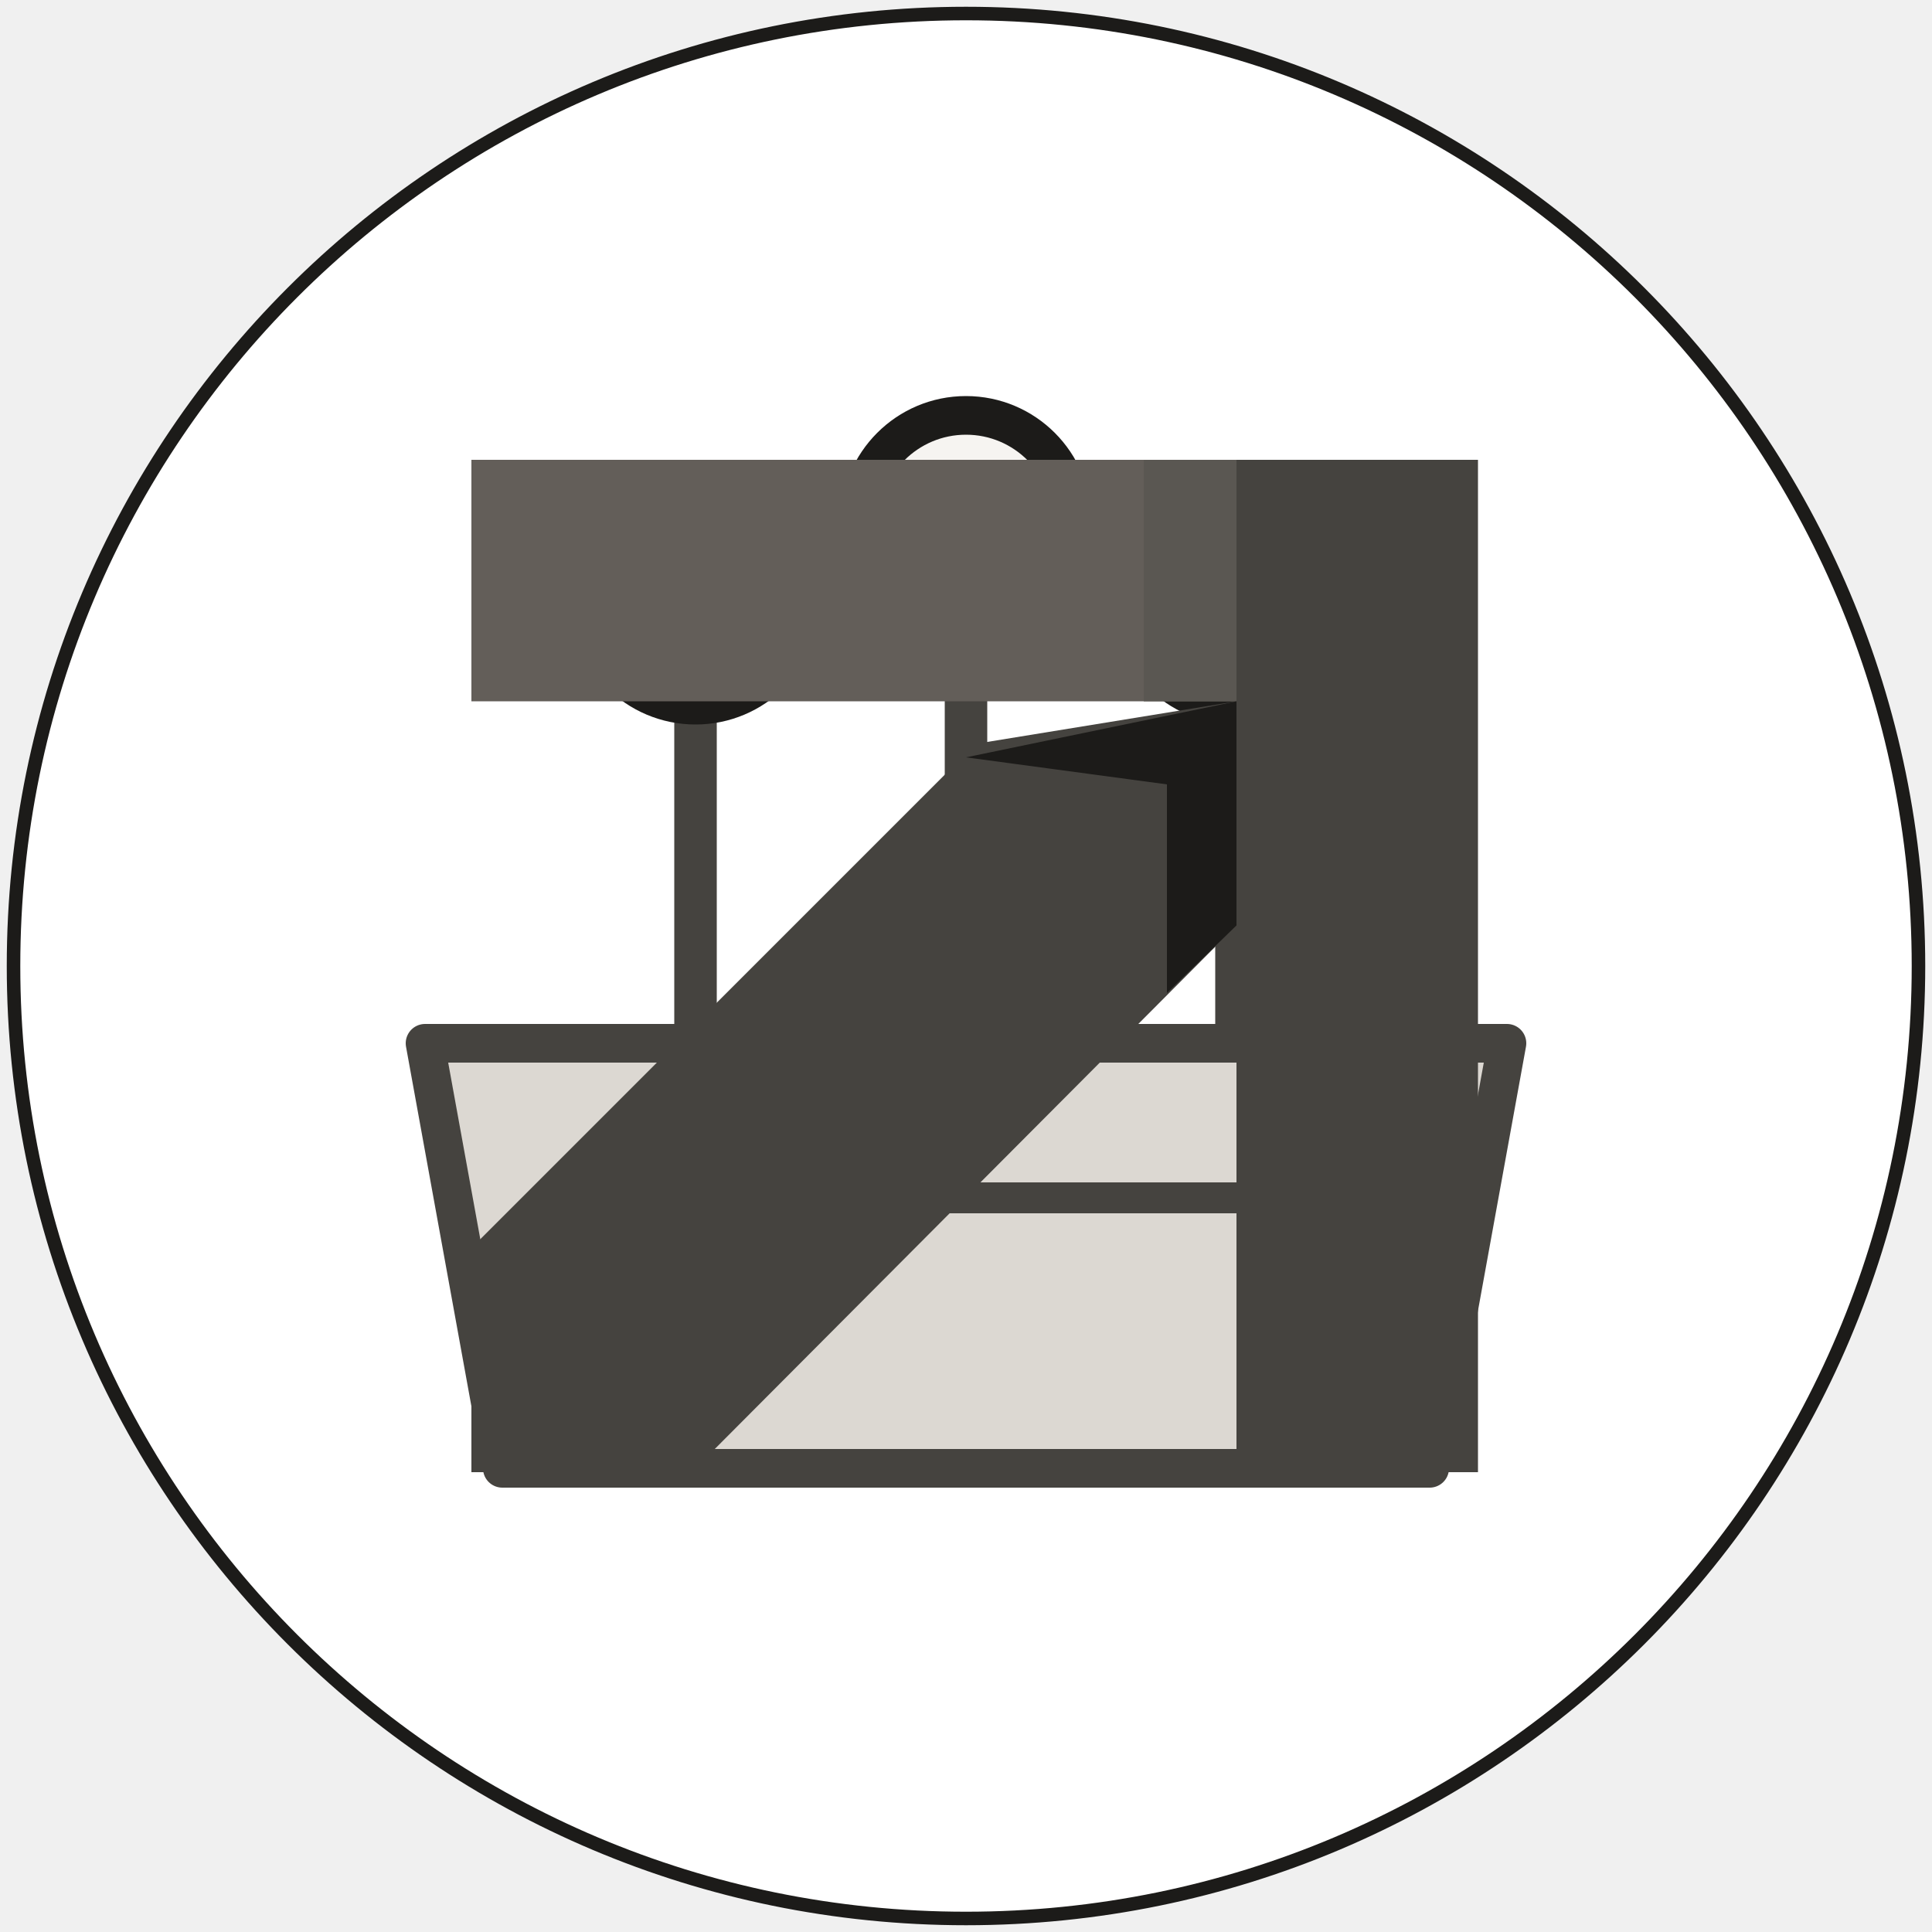
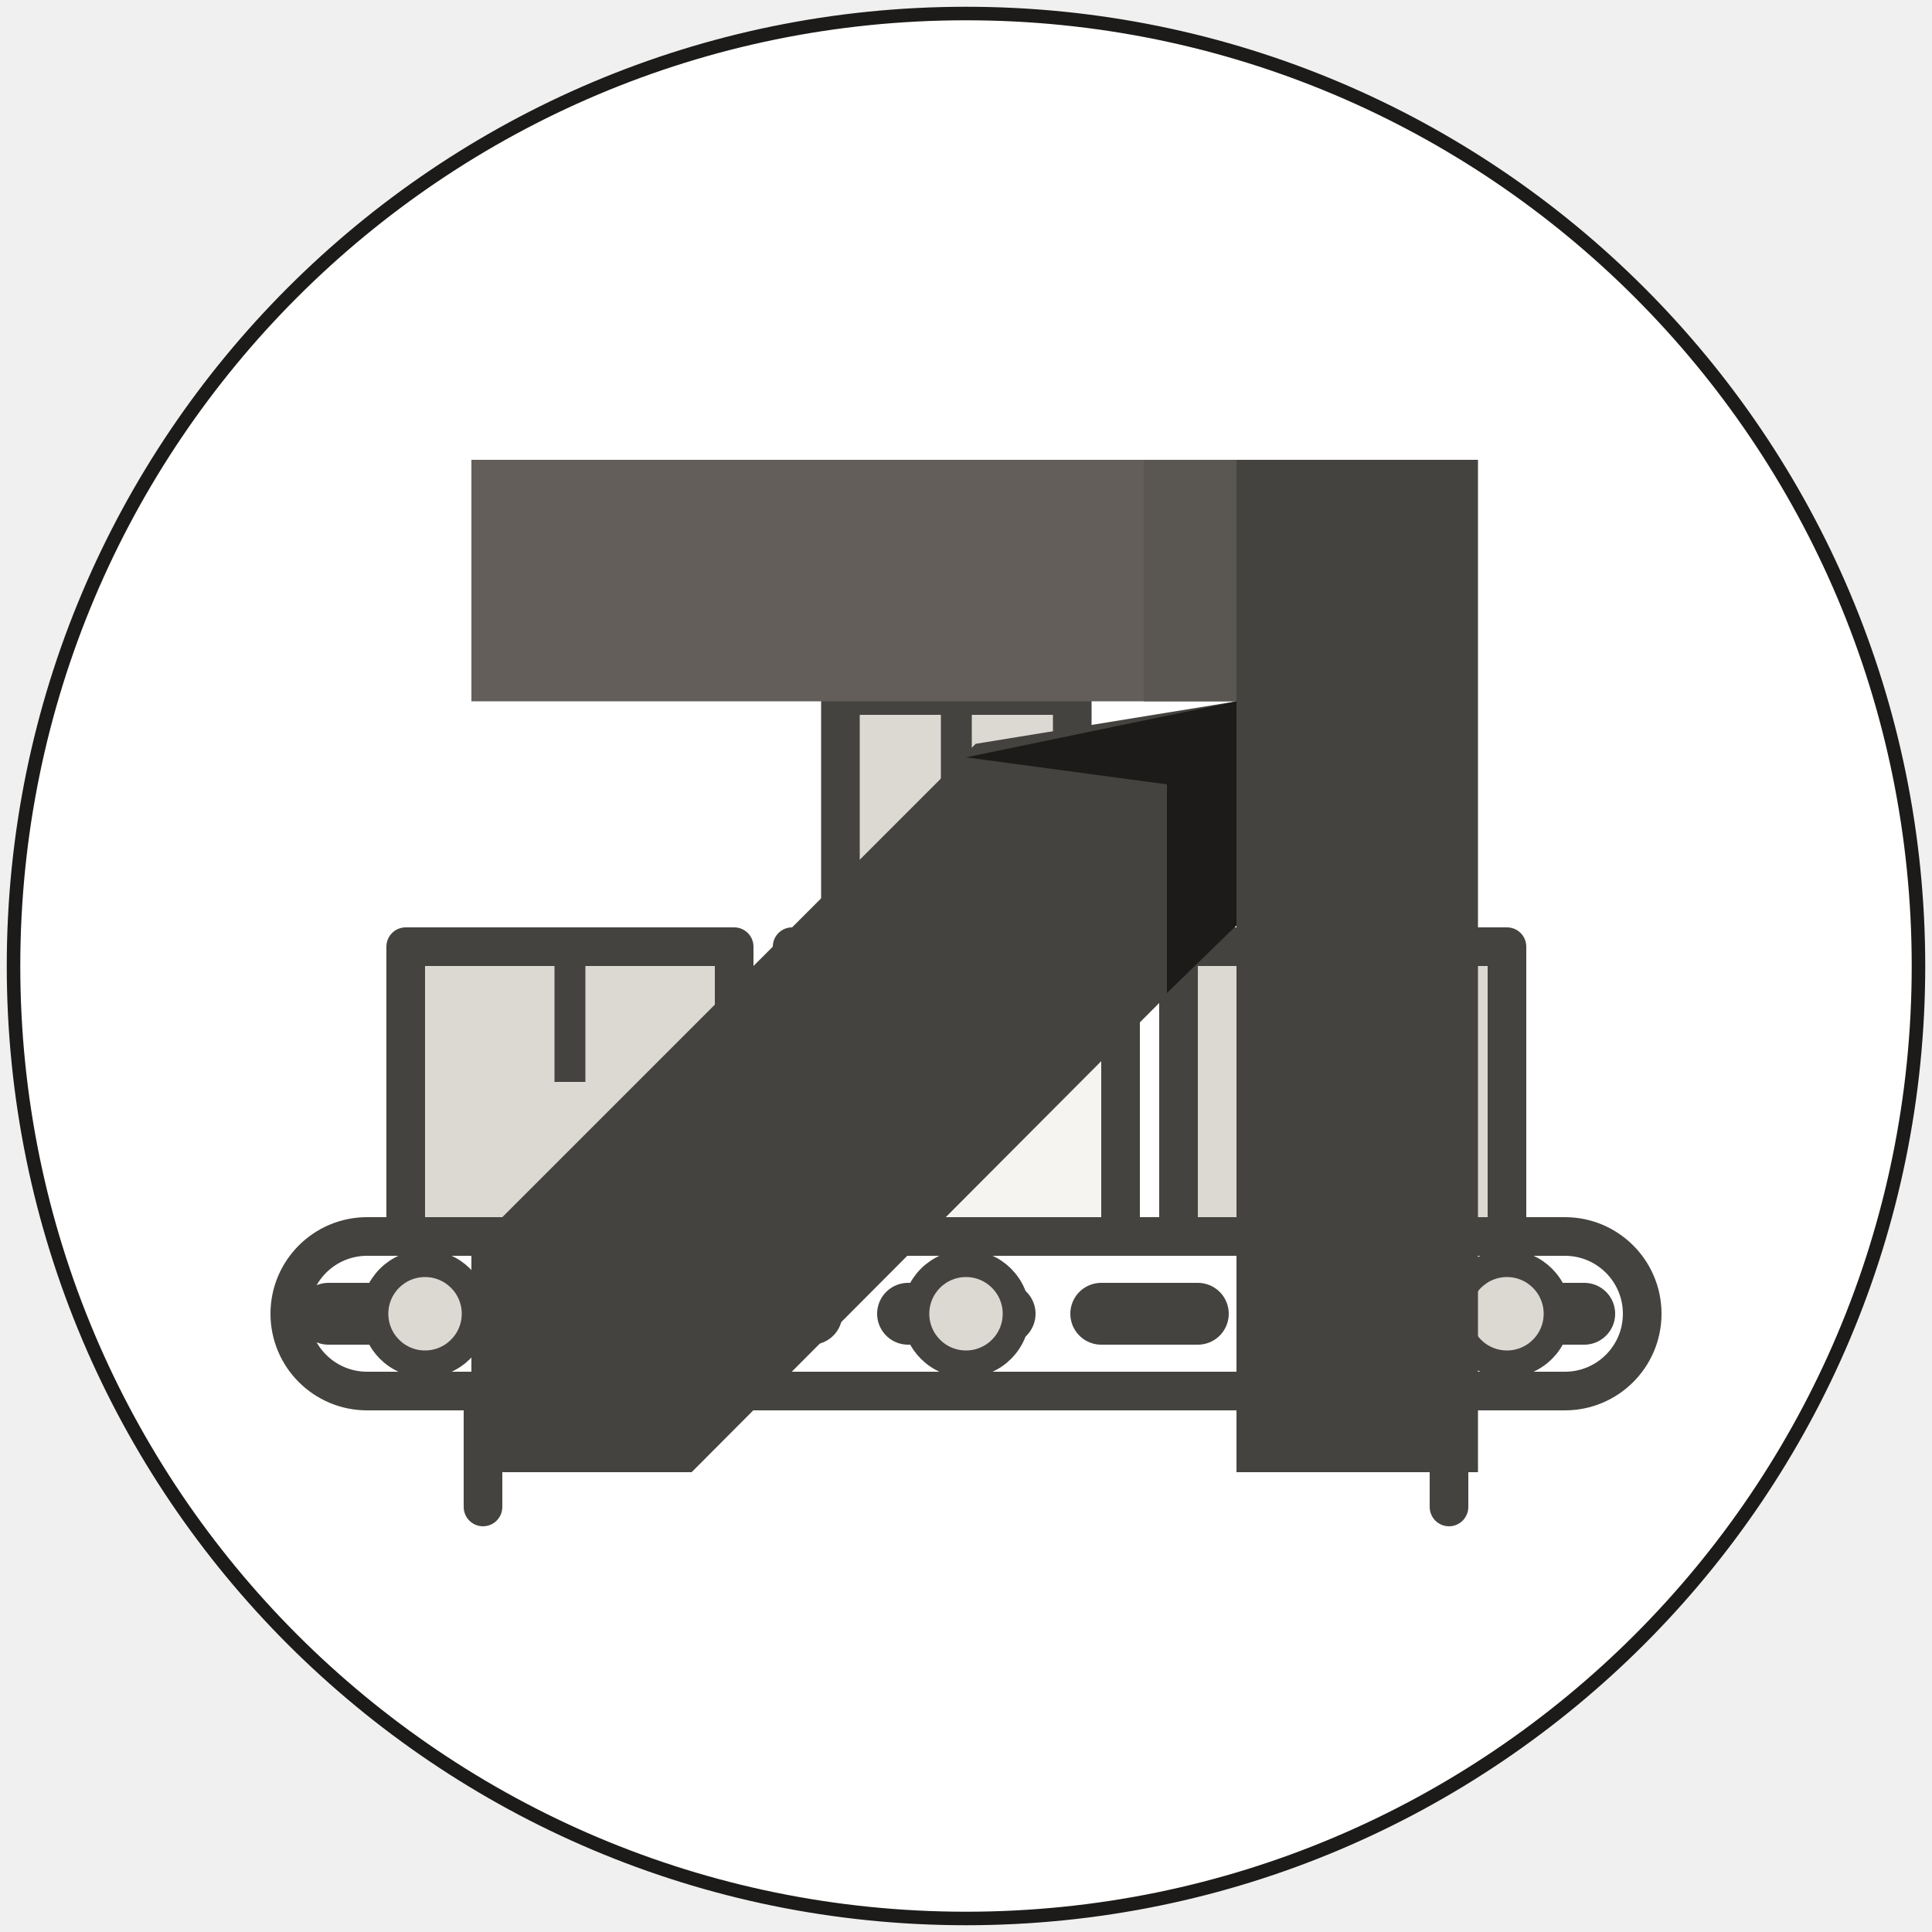
<svg xmlns="http://www.w3.org/2000/svg" viewBox="0 0 100 100" width="100" height="100" role="img" aria-label="Upande Packhouse">
  <style>
    .arrow  { transform-box: view-box; transform-origin: 50px 50px;
              animation: rise 2.4s cubic-bezier(.3,.7,.2,1) both; }
    .pic    { animation: away 2.4s ease-in both; }
-     .s1 { animation: drop 2.4s cubic-bezier(.4,0,.3,1) both; }
-     .s2 { animation: drop2 2.4s cubic-bezier(.4,0,.3,1) both; }
-     .s3 { animation: drop3 2.4s cubic-bezier(.4,0,.3,1) both; }
-     @keyframes drop  { 0%, 4% { transform: translateY(-26px); opacity: 0; } 12% { opacity: 1; } 30%, 100% { transform: translateY(0); opacity: 1; } }
-     @keyframes drop2 { 0%, 14% { transform: translateY(-26px); opacity: 0; } 22% { opacity: 1; } 38%, 100% { transform: translateY(0); opacity: 1; } }
-     @keyframes drop3 { 0%, 24% { transform: translateY(-26px); opacity: 0; } 32% { opacity: 1; } 46%, 100% { transform: translateY(0); opacity: 1; } }
+     .belt { stroke-dasharray: 5 5; animation: run 2.4s linear both; }
+     .bx1  { animation: ride1 2.4s cubic-bezier(.3,.6,.3,1) both; }
+     .bx2  { animation: ride2 2.4s cubic-bezier(.3,.6,.3,1) both; }
+     .bx3  { animation: ride3 2.4s cubic-bezier(.3,.6,.3,1) both; }
+     .bx4  { animation: ride4 2.4s cubic-bezier(.3,.6,.3,1) both; }
+     .roll { transform-box: fill-box; transform-origin: 50% 50%; animation: spin 2.4s linear both; }
+     @keyframes run   { 0% { stroke-dashoffset: 0; } 100% { stroke-dashoffset: -40; } }
+     @keyframes spin  { 0% { transform: rotate(0); } 100% { transform: rotate(540deg); } }
+     @keyframes ride1 { 0%, 2% { transform: translateX(-64px); opacity: 0; } 8% { opacity: 1; } 34%, 100% { transform: translateX(0); opacity: 1; } }
+     @keyframes ride2 { 0%, 10% { transform: translateX(-64px); opacity: 0; } 16% { opacity: 1; } 42%, 100% { transform: translateX(0); opacity: 1; } }
+     @keyframes ride3 { 0%, 18% { transform: translateX(-64px); opacity: 0; } 24% { opacity: 1; } 50%, 100% { transform: translateX(0); opacity: 1; } }
+     @keyframes ride4 { 0%, 26% { transform: translateY(-20px); opacity: 0; } 32% { opacity: 1; } 50%, 100% { transform: translateY(0); opacity: 1; } }
    @keyframes rise {
      0%, 32%   { transform: translate(0, 12px) scale(.3); opacity: 0; }
      38%       { opacity: 1; }
      56%, 64%  { transform: translate(0, -15px) scale(.36); opacity: 1; }
      92%, 100% { transform: translate(0, 0) scale(1); opacity: 1; }
    }
    @keyframes away {
      0%, 54%   { opacity: 1; transform: translate(0, 0); }
      74%, 100% { opacity: 0; transform: translate(0, 10px); }
    }
    @media (prefers-reduced-motion: reduce) {
      .arrow, .pic *, .pic { animation: none; }
      .pic { display: none; }
    }
  </style>
  <circle cx="50" cy="50" r="49.3" fill="#ffffff" stroke="#1c1b19" stroke-width="0.7" />
  <g class="pic">
-     <g class="s1">
-       <line x1="36" y1="34" x2="36" y2="58" stroke="#45433f" stroke-width="2.2" stroke-linecap="round" />
-       <circle cx="36" cy="31" r="5.5" fill="#f6f4f1" stroke="#1c1b19" stroke-width="2" />
+     <line class="belt" x1="17" y1="68" x2="83" y2="68" stroke="#45433f" stroke-width="3.2" stroke-linecap="round" />
+     <rect x="15" y="64" width="70" height="8" rx="4" fill="none" stroke="#45433f" stroke-width="2" />
+     <circle class="roll" cx="22" cy="68" r="2.6" fill="#dcd8d2" stroke="#45433f" stroke-width="1.4" />
+     <circle class="roll" cx="50" cy="68" r="2.6" fill="#dcd8d2" stroke="#45433f" stroke-width="1.4" />
+     <circle class="roll" cx="78" cy="68" r="2.6" fill="#dcd8d2" stroke="#45433f" stroke-width="1.4" />
+     <line x1="25" y1="72" x2="25" y2="78" stroke="#45433f" stroke-width="2" stroke-linecap="round" />
+     <line x1="75" y1="72" x2="75" y2="78" stroke="#45433f" stroke-width="2" stroke-linecap="round" />
+     <g class="bx1">
+       <rect x="21" y="49" width="17" height="15" fill="#dcd8d2" stroke="#45433f" stroke-width="2" stroke-linejoin="round" />
+       <line x1="29.5" y1="49" x2="29.5" y2="56" stroke="#45433f" stroke-width="1.6" />
    </g>
-     <g class="s2">
-       <line x1="50" y1="30" x2="50" y2="58" stroke="#45433f" stroke-width="2.2" stroke-linecap="round" />
-       <circle cx="50" cy="27" r="5.5" fill="#f6f4f1" stroke="#1c1b19" stroke-width="2" />
+     <g class="bx2">
+       <rect x="41" y="49" width="17" height="15" fill="#f6f4f1" stroke="#45433f" stroke-width="2" stroke-linejoin="round" />
+       <line x1="49.5" y1="49" x2="49.5" y2="56" stroke="#45433f" stroke-width="1.6" />
    </g>
-     <g class="s3">
-       <line x1="64" y1="34" x2="64" y2="58" stroke="#45433f" stroke-width="2.2" stroke-linecap="round" />
-       <circle cx="64" cy="31" r="5.5" fill="#f6f4f1" stroke="#1c1b19" stroke-width="2" />
+     <g class="bx3">
+       <rect x="61" y="49" width="17" height="15" fill="#dcd8d2" stroke="#45433f" stroke-width="2" stroke-linejoin="round" />
+       <line x1="69.5" y1="49" x2="69.5" y2="56" stroke="#45433f" stroke-width="1.6" />
    </g>
-     <path d="M22 54 H78 L74 76 H26 Z" fill="#dcd8d2" stroke="#45433f" stroke-width="2" stroke-linejoin="round" />
-     <line x1="30" y1="62" x2="70" y2="62" stroke="#45433f" stroke-width="1.6" stroke-linecap="round" />
+     <g class="bx4">
+       <rect x="43.5" y="36" width="12" height="13" fill="#dcd8d2" stroke="#45433f" stroke-width="2" stroke-linejoin="round" />
+       <line x1="49.5" y1="36" x2="49.5" y2="42" stroke="#45433f" stroke-width="1.6" />
+     </g>
  </g>
  <g class="arrow">
    <polygon points="24.4,23.8 64,23.8 64,36.3 24.4,36.3" fill="#635e59" />
    <polygon points="59.2,23.8 64,23.8 64,36.3 59.2,36.3" fill="#5a5752" />
    <polygon points="64,23.8 76.5,23.8 76.5,76.2 64,76.2" fill="#45433f" />
    <polygon points="24.4,64.6 50.5,38.5 64,36.3 64,47.9 35.8,76.2 24.4,76.2" fill="#45433f" />
    <polygon points="50,39.2 64,36.3 64,47.9 60.4,51.4 60.4,40.6" fill="#1c1b19" />
  </g>
</svg>
